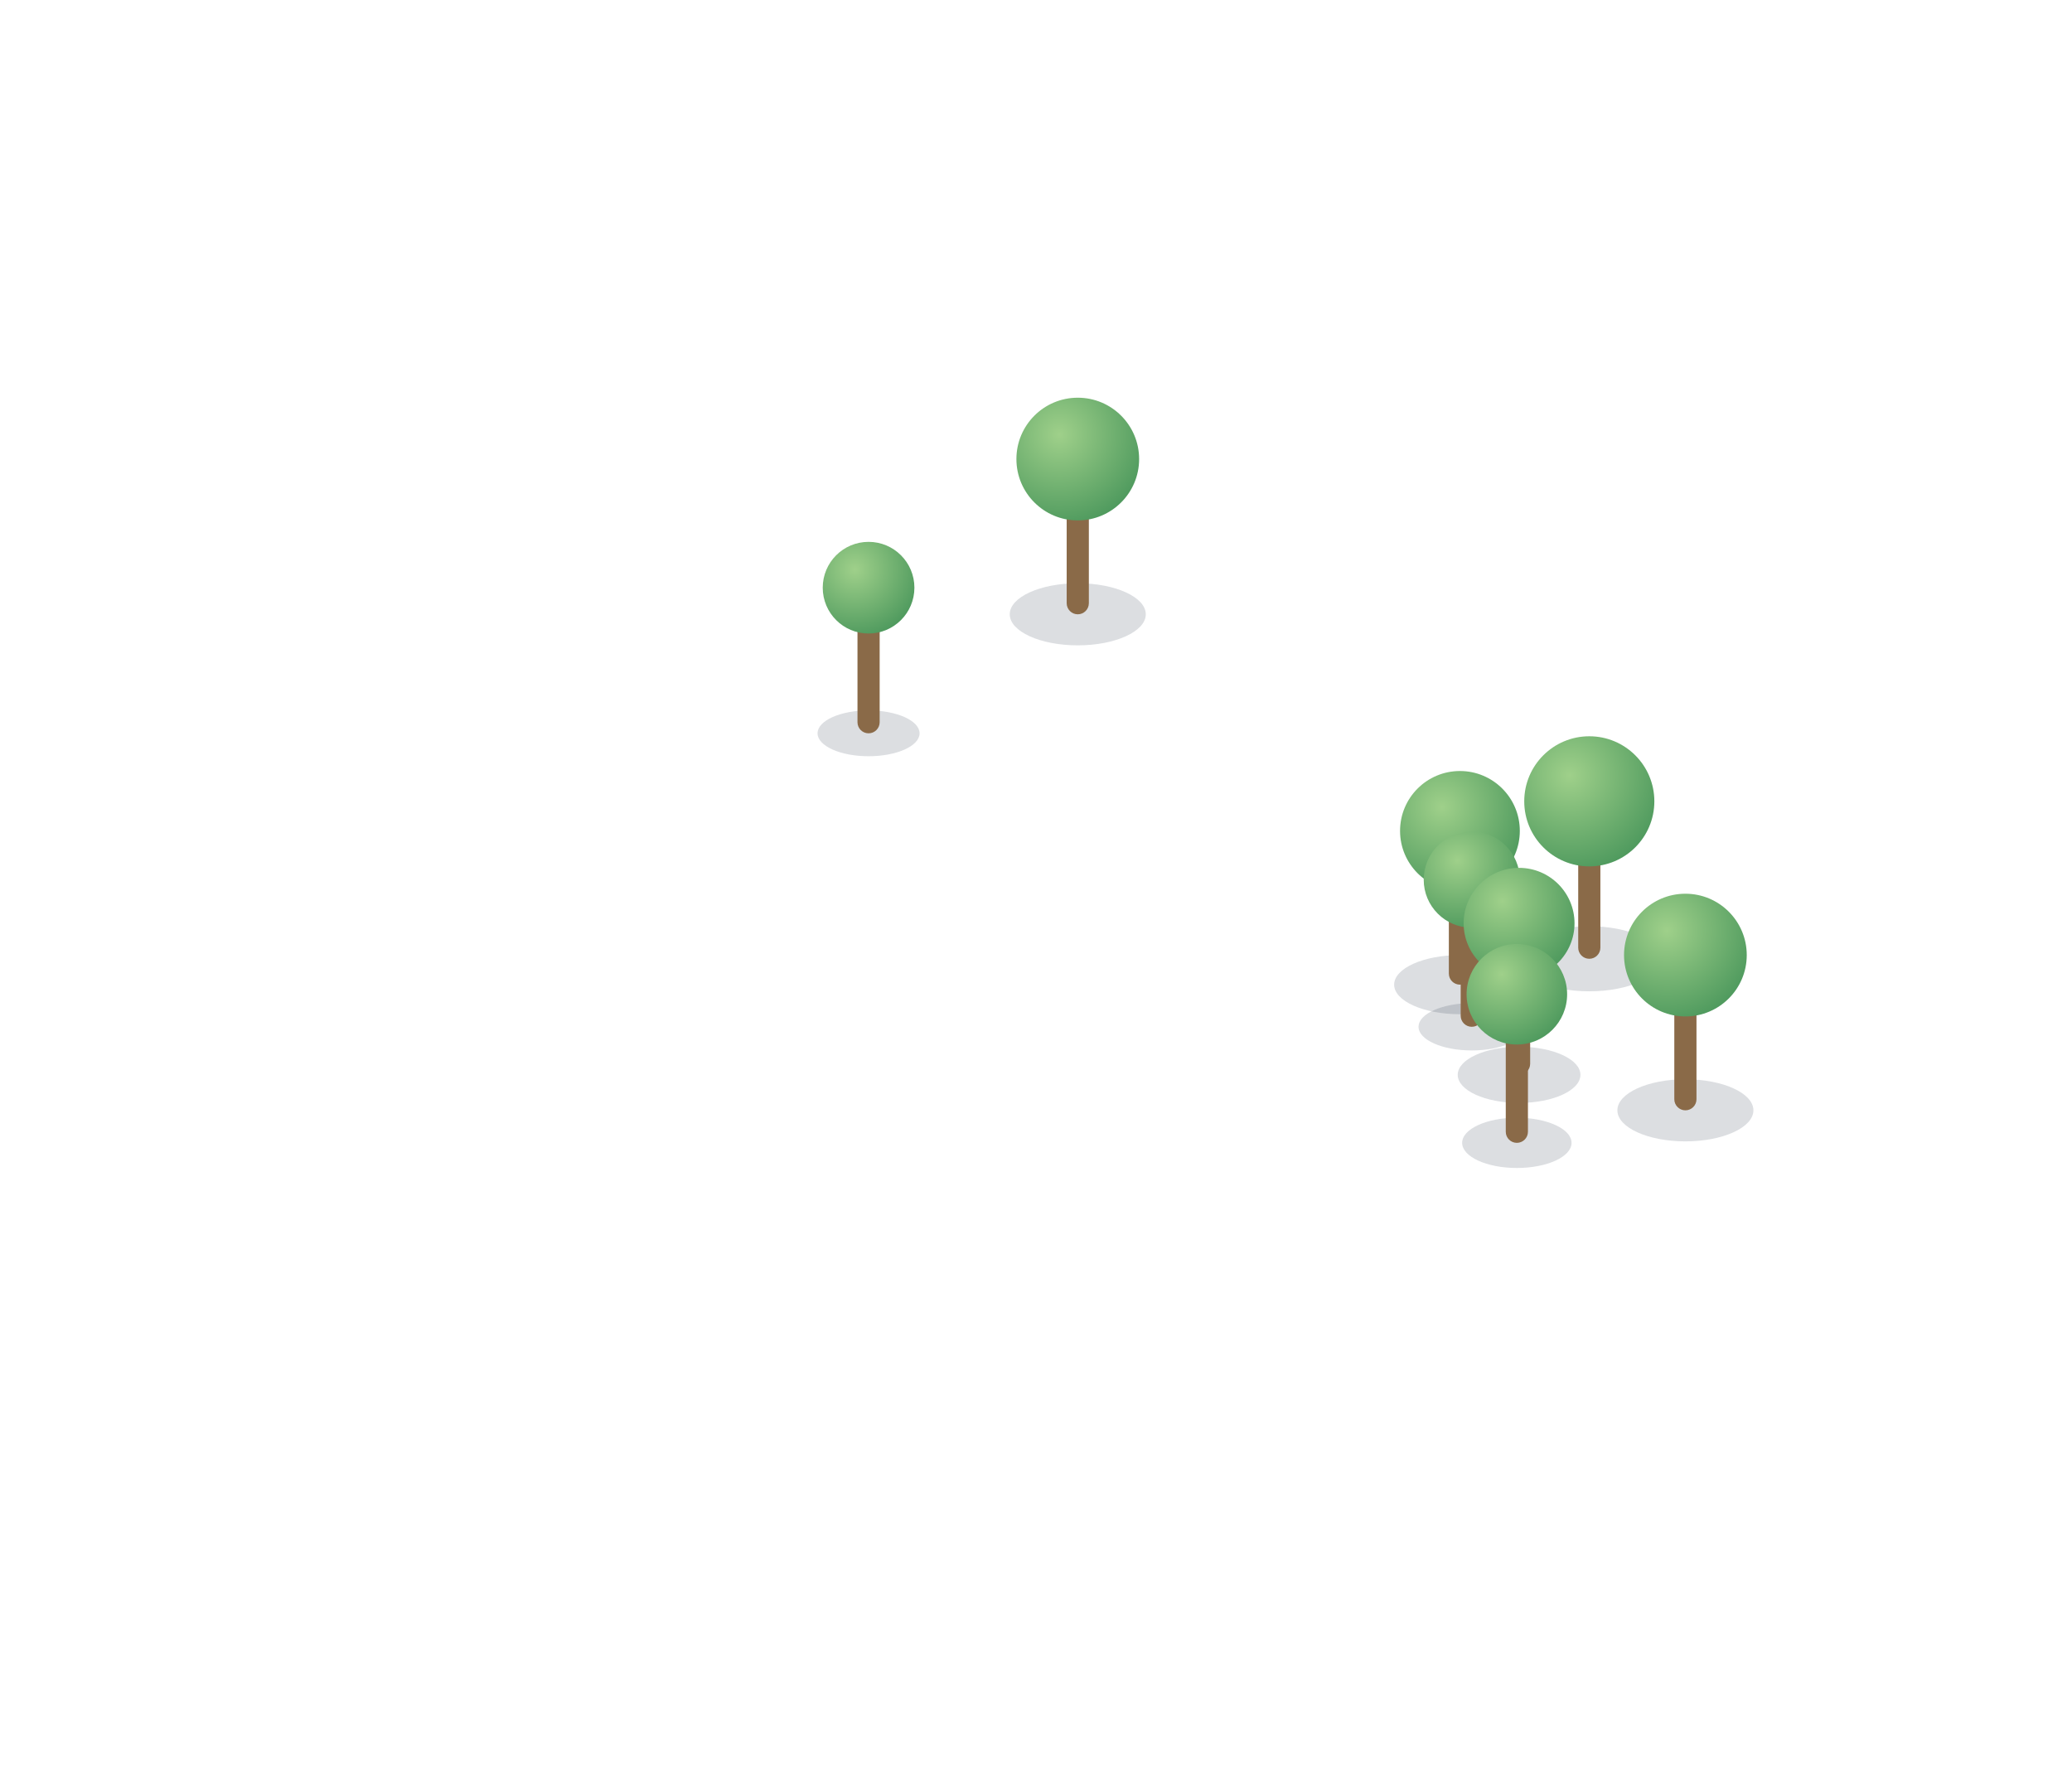
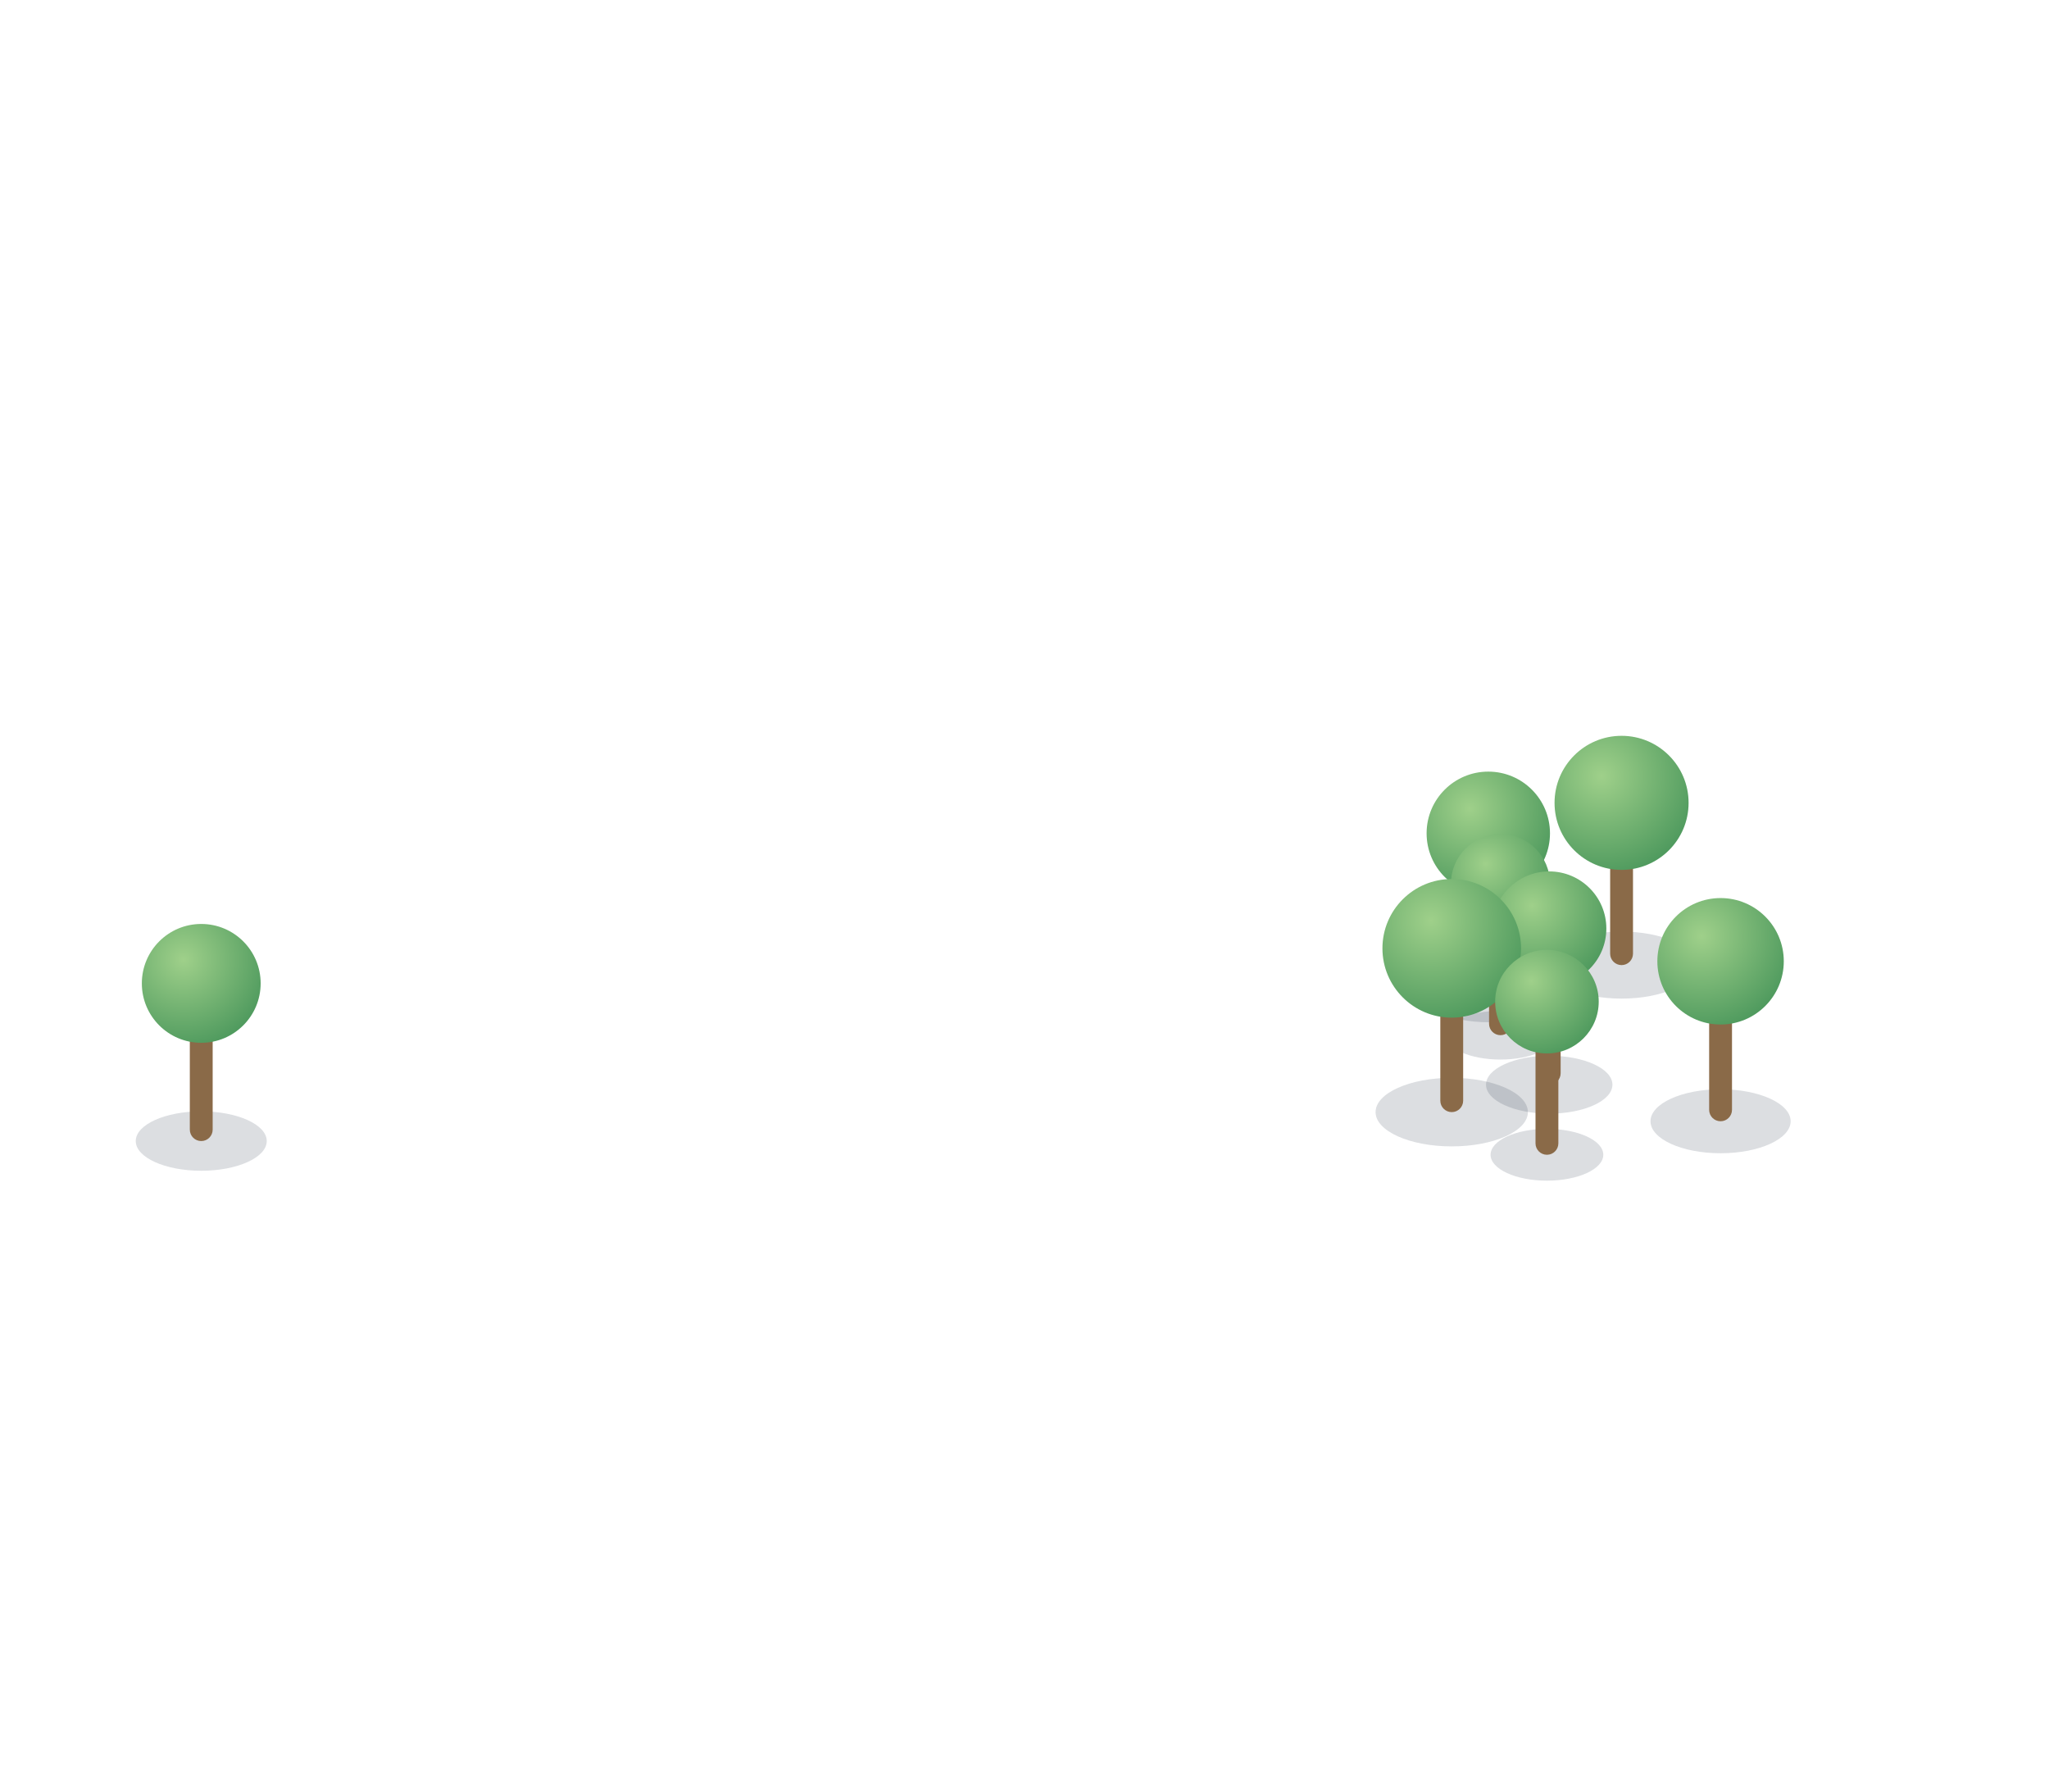
- <svg xmlns="http://www.w3.org/2000/svg" viewBox="-112.5 -163.3 280.3 240.3" width="560.6" height="480.6">
+ <svg xmlns="http://www.w3.org/2000/svg" viewBox="-110.4 -160.3 269 235.2" width="538.1" height="470.4">
  <defs>
    <radialGradient id="iso-tree" cx="0.35" cy="0.3" r="0.75">
      <stop offset="0" stop-color="#9FD08A" />
      <stop offset="1" stop-color="#4F9A5E" />
    </radialGradient>
  </defs>
-   <ellipse cx="33.3" cy="-80.2" rx="9.2" ry="4.2" fill="#1D2B40" opacity="0.16" />
-   <rect x="31.8" y="-100.2" width="3" height="20" rx="1.5" fill="#8A6A48" />
-   <circle cx="33.3" cy="-101.2" r="8.3" fill="url(#iso-tree)" />
-   <ellipse cx="5" cy="-64.1" rx="6.9" ry="3.1" fill="#1D2B40" opacity="0.16" />
-   <rect x="3.5" y="-84.1" width="3" height="20" rx="1.5" fill="#8A6A48" />
-   <circle cx="5" cy="-83.8" r="6.2" fill="url(#iso-tree)" />
  <ellipse cx="102.5" cy="-33.6" rx="9.7" ry="4.4" fill="#1D2B40" opacity="0.16" />
  <rect x="101" y="-53.6" width="3" height="20" rx="1.5" fill="#8A6A48" />
  <circle cx="102.5" cy="-54.9" r="8.8" fill="url(#iso-tree)" />
  <ellipse cx="85" cy="-30.1" rx="8.9" ry="4" fill="#1D2B40" opacity="0.16" />
  <rect x="83.5" y="-50.1" width="3" height="20" rx="1.5" fill="#8A6A48" />
  <circle cx="85" cy="-50.9" r="8.1" fill="url(#iso-tree)" />
  <ellipse cx="86.6" cy="-24.4" rx="7.2" ry="3.2" fill="#1D2B40" opacity="0.16" />
  <rect x="85.1" y="-44.4" width="3" height="20" rx="1.5" fill="#8A6A48" />
  <circle cx="86.6" cy="-44.3" r="6.5" fill="url(#iso-tree)" />
  <ellipse cx="93" cy="-17.9" rx="8.3" ry="3.8" fill="#1D2B40" opacity="0.16" />
  <rect x="91.5" y="-37.9" width="3" height="20" rx="1.5" fill="#8A6A48" />
  <circle cx="93" cy="-38.4" r="7.5" fill="url(#iso-tree)" />
+   <ellipse cx="80.2" cy="-14.3" rx="10" ry="4.5" fill="#1D2B40" opacity="0.16" />
+   <rect x="78.7" y="-34.3" width="3" height="20" rx="1.5" fill="#8A6A48" />
+   <circle cx="80.2" cy="-35.8" r="9.1" fill="url(#iso-tree)" />
  <ellipse cx="115.5" cy="-13.1" rx="9.2" ry="4.2" fill="#1D2B40" opacity="0.16" />
  <rect x="114" y="-33.1" width="3" height="20" rx="1.5" fill="#8A6A48" />
  <circle cx="115.5" cy="-34.1" r="8.3" fill="url(#iso-tree)" />
+   <ellipse cx="-84" cy="-10.5" rx="8.6" ry="3.9" fill="#1D2B40" opacity="0.16" />
+   <rect x="-85.5" y="-30.5" width="3" height="20" rx="1.5" fill="#8A6A48" />
+   <circle cx="-84" cy="-31.2" r="7.8" fill="url(#iso-tree)" />
  <ellipse cx="92.7" cy="-8.7" rx="7.4" ry="3.4" fill="#1D2B40" opacity="0.16" />
  <rect x="91.2" y="-28.7" width="3" height="20" rx="1.5" fill="#8A6A48" />
  <circle cx="92.7" cy="-28.8" r="6.8" fill="url(#iso-tree)" />
</svg>
